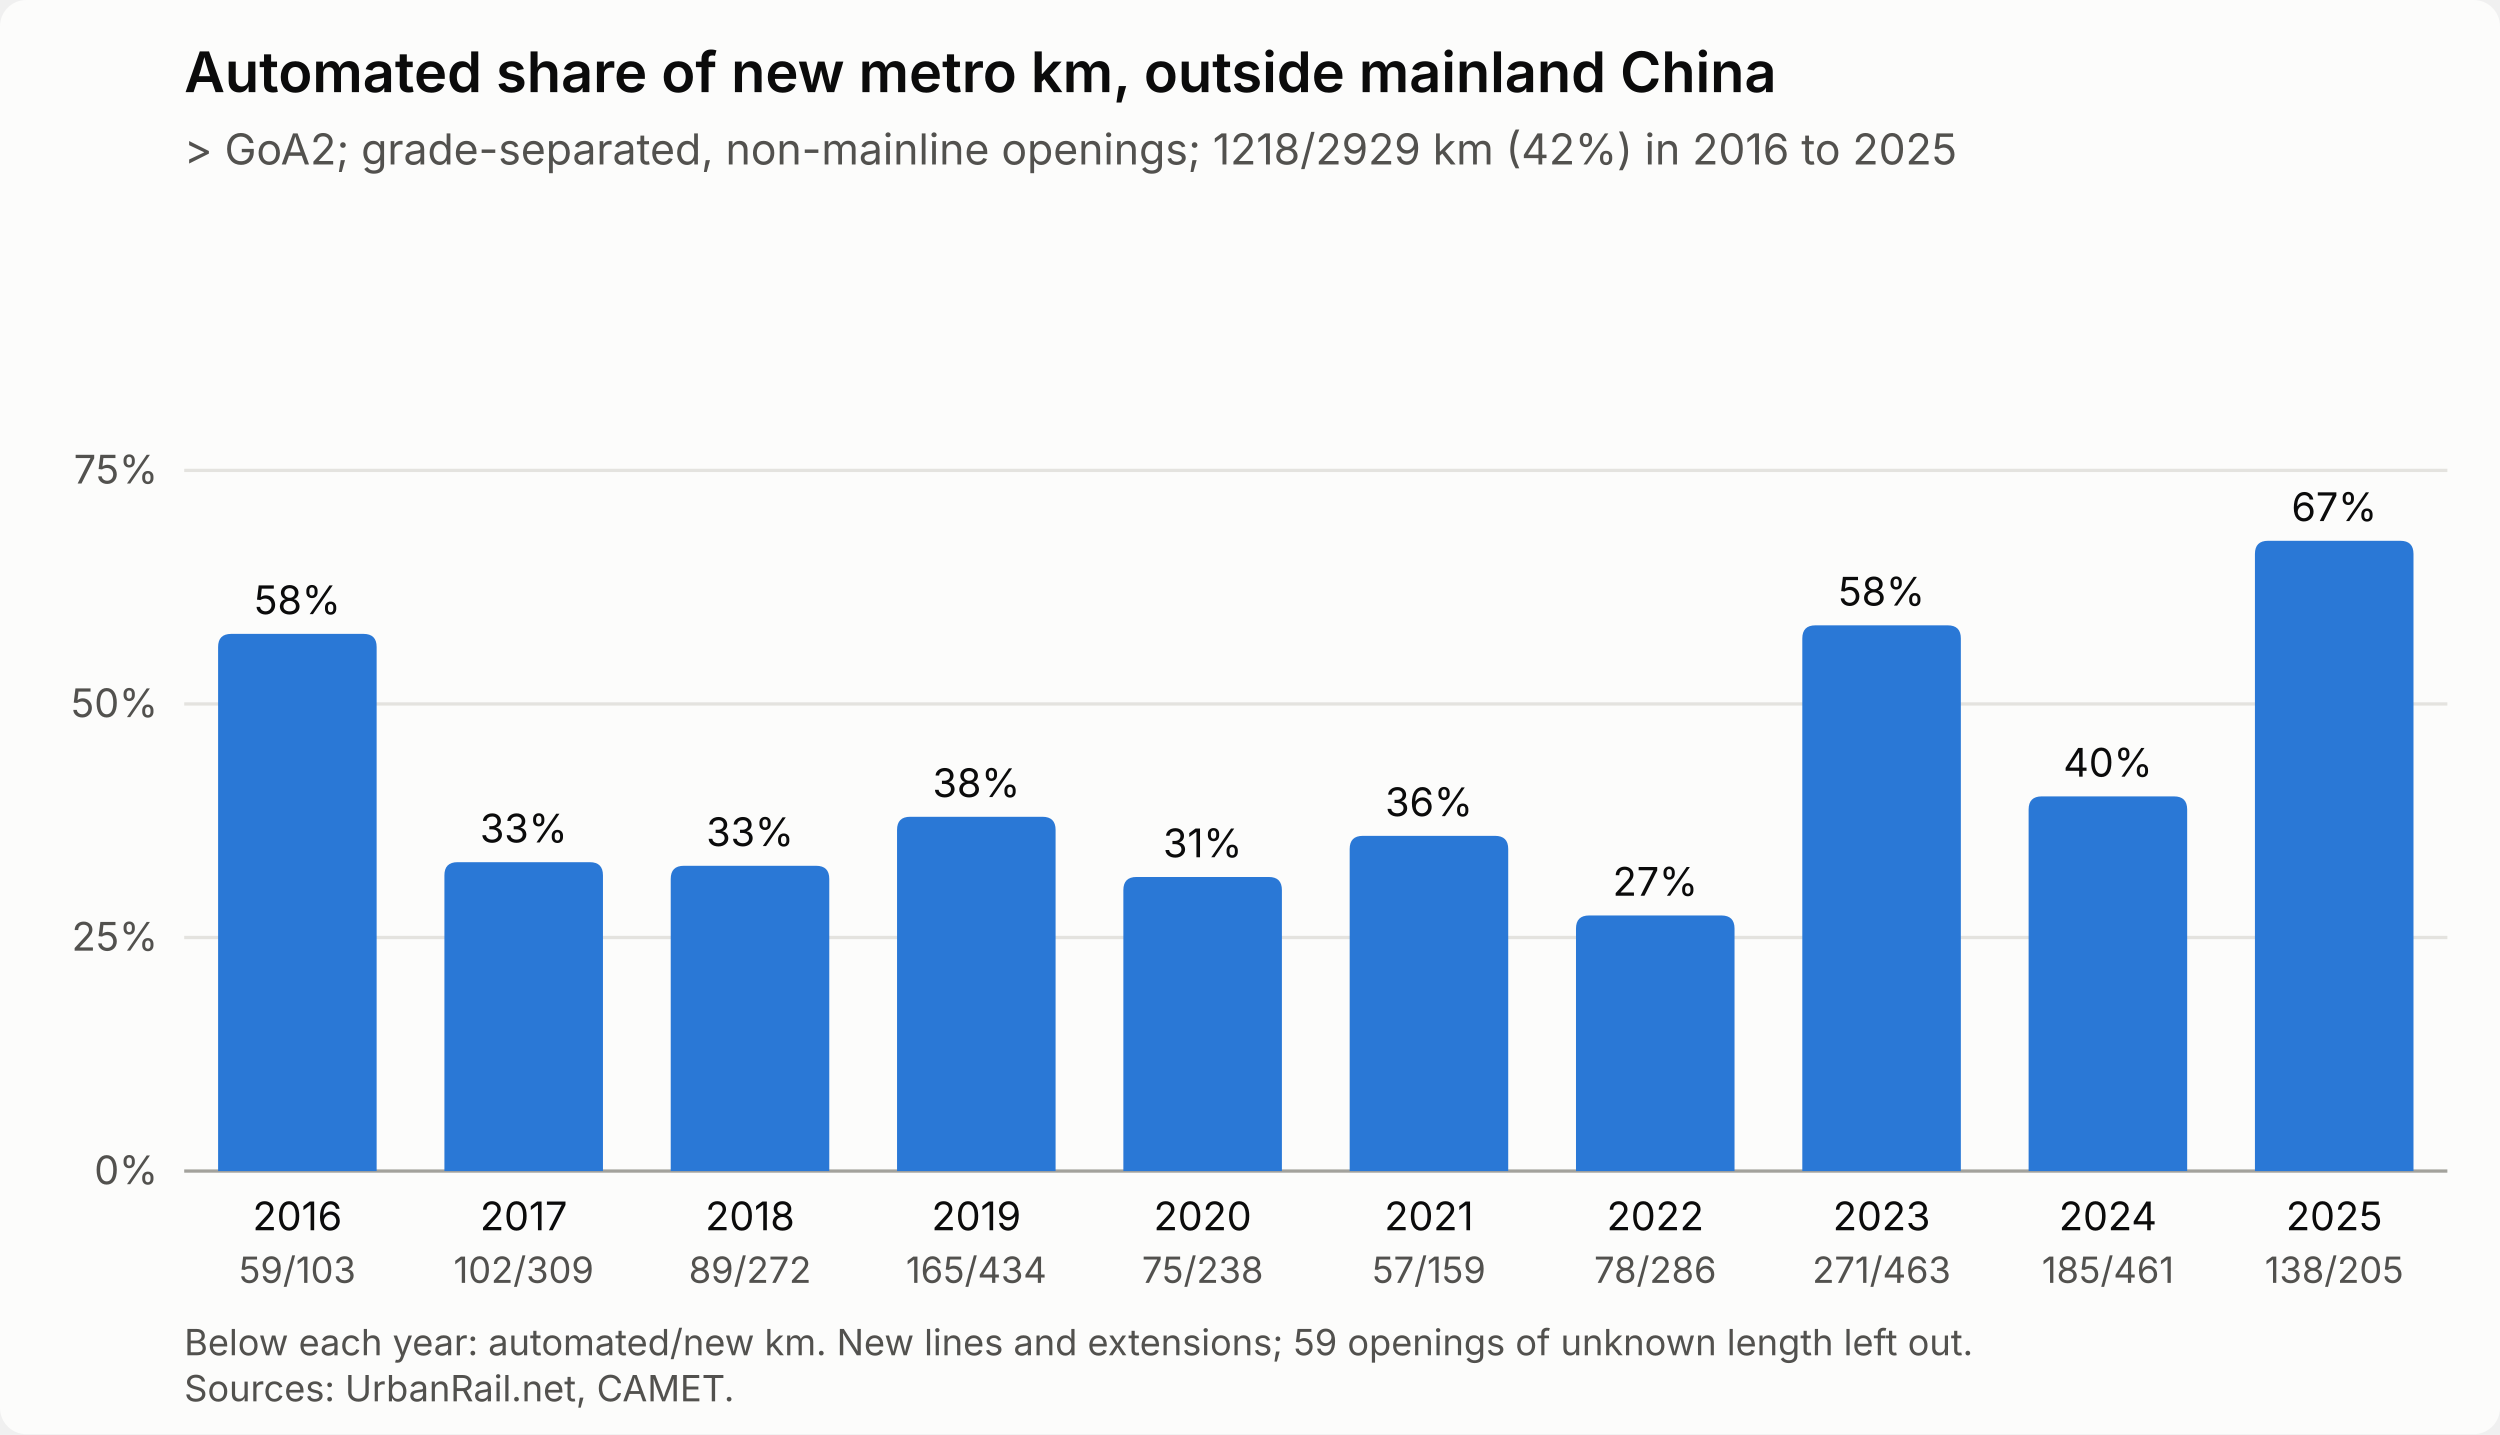
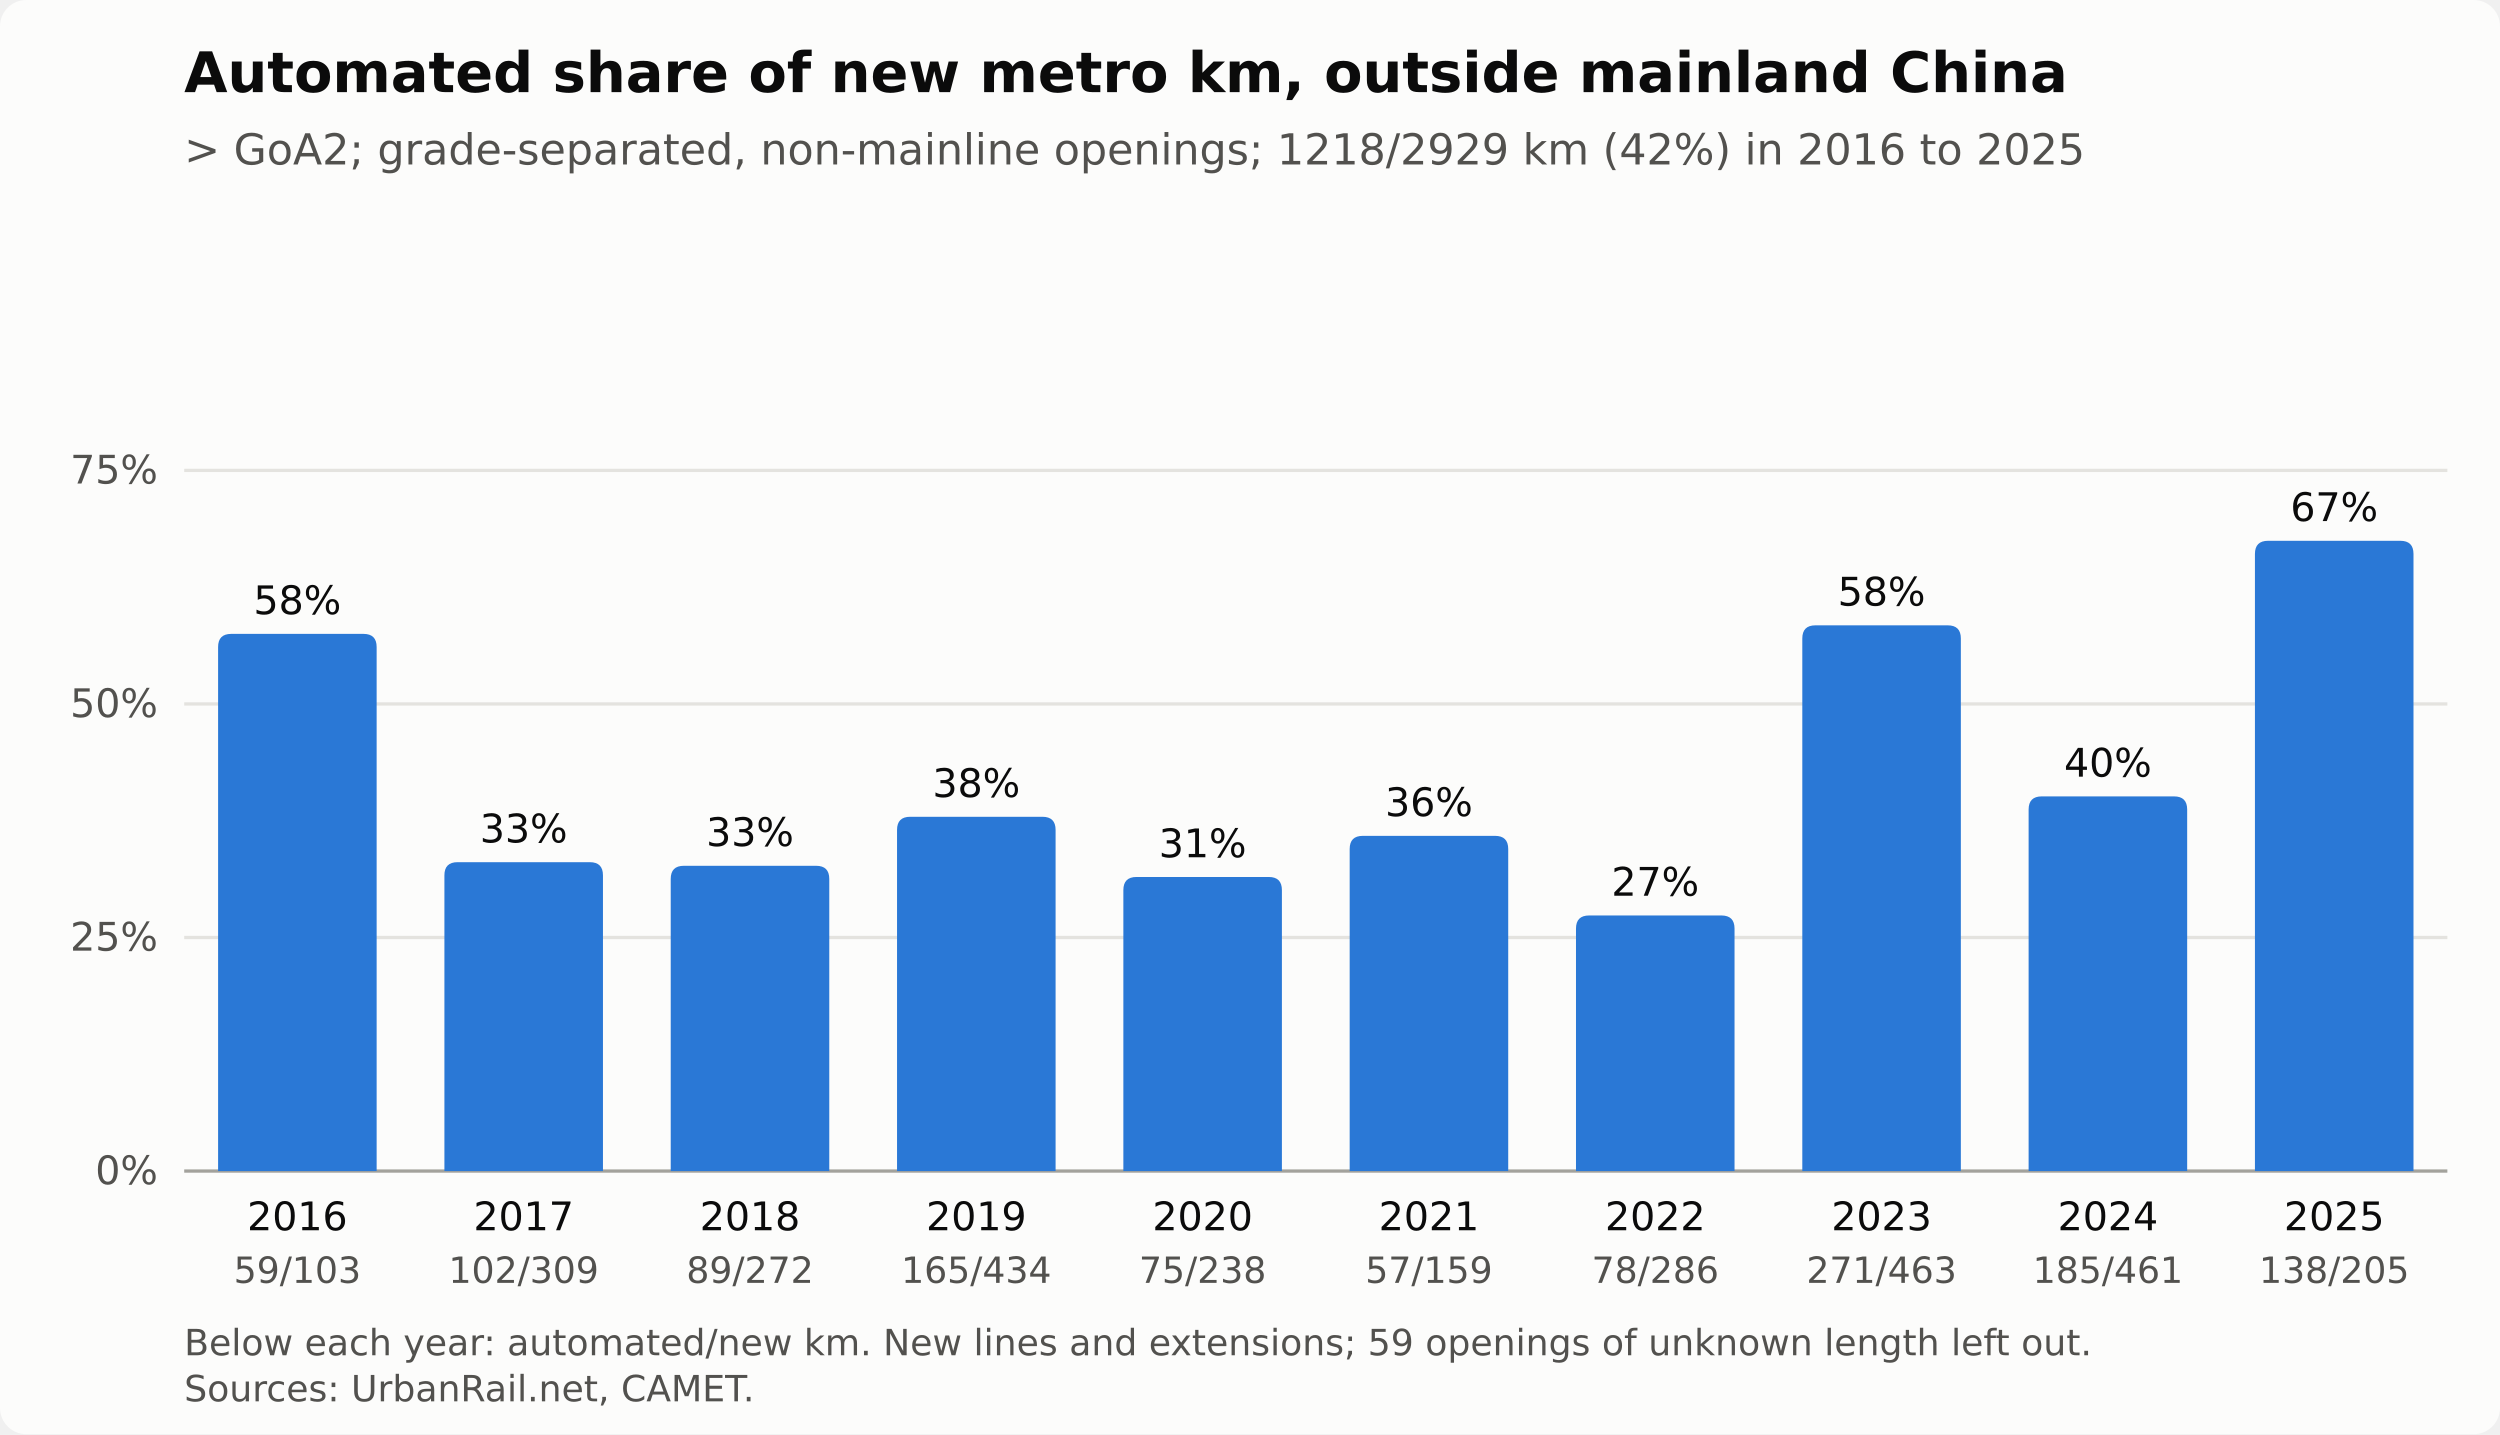
- <svg xmlns="http://www.w3.org/2000/svg" viewBox="0 0 760 436" width="760" height="436" role="img" aria-labelledby="t d" font-family="system-ui, -apple-system, Segoe UI, sans-serif">
+ <svg xmlns="http://www.w3.org/2000/svg" viewBox="0 0 760 436" width="760" height="436" role="img" aria-labelledby="t d" font-family="system-ui, -apple-system, Segoe UI, DejaVu Sans, sans-serif">
  <style>
.bg{fill:#fcfcfb}.bar{fill:#2a78d6}.bar.partial{fill-opacity:.55}
.grid{stroke:#e4e3df;stroke-width:1}.axis{stroke:#a3a29c;stroke-width:1}
.t1{fill:#0b0b0b}.t2{fill:#52514e}
@media (prefers-color-scheme: dark){
.bg{fill:#1a1a19}.bar{fill:#3987e5}.grid{stroke:#2e2e2c}.axis{stroke:#5d5c57}
.t1{fill:#ffffff}.t2{fill:#c3c2b7}}
</style>
  <rect class="bg" width="760" height="436" rx="8" />
  <text class="t1" x="56" y="28" font-size="17" font-weight="600">Automated share of new metro km, outside mainland China</text>
  <text class="t2" x="56" y="50" font-size="13">&gt; GoA2; grade-separated, non-mainline openings; 1218/2929 km (42%) in 2016 to 2025</text>
  <line class="axis" x1="56" x2="744" y1="356.0" y2="356.0" />
  <text class="t2" x="48" y="360.0" font-size="12" text-anchor="end">0%</text>
  <line class="grid" x1="56" x2="744" y1="285.0" y2="285.0" />
  <text class="t2" x="48" y="289.0" font-size="12" text-anchor="end">25%</text>
  <line class="grid" x1="56" x2="744" y1="214.0" y2="214.0" />
  <text class="t2" x="48" y="218.0" font-size="12" text-anchor="end">50%</text>
  <line class="grid" x1="56" x2="744" y1="143.0" y2="143.0" />
  <text class="t2" x="48" y="147.0" font-size="12" text-anchor="end">75%</text>
  <g>
    <rect x="56.0" y="72" width="68.8" height="284" fill="transparent" />
    <path class="bar" d="M66.3,356.0 V196.7 Q66.3,192.7 70.3,192.7 H110.5 Q114.5,192.7 114.5,196.7 V356.0 Z" />
    <text class="t1" x="90.4" y="186.7" font-size="12" text-anchor="middle">58%</text>
  </g>
  <text class="t1" x="90.4" y="374.0" font-size="12" text-anchor="middle">2016</text>
  <text class="t2" x="90.4" y="390.0" font-size="11" text-anchor="middle">59/103</text>
  <g>
    <rect x="124.8" y="72" width="68.8" height="284" fill="transparent" />
    <path class="bar" d="M135.1,356.0 V266.1 Q135.1,262.1 139.1,262.1 H179.3 Q183.3,262.1 183.3,266.1 V356.0 Z" />
    <text class="t1" x="159.2" y="256.1" font-size="12" text-anchor="middle">33%</text>
  </g>
  <text class="t1" x="159.2" y="374.0" font-size="12" text-anchor="middle">2017</text>
  <text class="t2" x="159.2" y="390.0" font-size="11" text-anchor="middle">102/309</text>
  <g>
    <rect x="193.6" y="72" width="68.8" height="284" fill="transparent" />
    <path class="bar" d="M203.9,356.0 V267.2 Q203.9,263.2 207.9,263.2 H248.1 Q252.1,263.2 252.1,267.2 V356.0 Z" />
    <text class="t1" x="228.0" y="257.2" font-size="12" text-anchor="middle">33%</text>
  </g>
  <text class="t1" x="228.0" y="374.0" font-size="12" text-anchor="middle">2018</text>
  <text class="t2" x="228.0" y="390.0" font-size="11" text-anchor="middle">89/272</text>
  <g>
    <rect x="262.4" y="72" width="68.8" height="284" fill="transparent" />
    <path class="bar" d="M272.7,356.0 V252.3 Q272.7,248.3 276.7,248.3 H316.9 Q320.9,248.3 320.9,252.3 V356.0 Z" />
    <text class="t1" x="296.8" y="242.3" font-size="12" text-anchor="middle">38%</text>
  </g>
  <text class="t1" x="296.8" y="374.0" font-size="12" text-anchor="middle">2019</text>
  <text class="t2" x="296.8" y="390.0" font-size="11" text-anchor="middle">165/434</text>
  <g>
    <rect x="331.2" y="72" width="68.8" height="284" fill="transparent" />
    <path class="bar" d="M341.5,356.0 V270.6 Q341.5,266.6 345.5,266.6 H385.7 Q389.7,266.6 389.7,270.6 V356.0 Z" />
    <text class="t1" x="365.6" y="260.6" font-size="12" text-anchor="middle">31%</text>
  </g>
  <text class="t1" x="365.6" y="374.0" font-size="12" text-anchor="middle">2020</text>
  <text class="t2" x="365.6" y="390.0" font-size="11" text-anchor="middle">75/238</text>
  <g>
    <rect x="400.0" y="72" width="68.8" height="284" fill="transparent" />
    <path class="bar" d="M410.3,356.0 V258.1 Q410.3,254.1 414.3,254.1 H454.5 Q458.5,254.1 458.5,258.1 V356.0 Z" />
    <text class="t1" x="434.4" y="248.1" font-size="12" text-anchor="middle">36%</text>
  </g>
  <text class="t1" x="434.4" y="374.0" font-size="12" text-anchor="middle">2021</text>
  <text class="t2" x="434.4" y="390.0" font-size="11" text-anchor="middle">57/159</text>
  <g>
    <rect x="468.8" y="72" width="68.8" height="284" fill="transparent" />
    <path class="bar" d="M479.1,356.0 V282.3 Q479.1,278.3 483.1,278.3 H523.3 Q527.3,278.3 527.3,282.3 V356.0 Z" />
    <text class="t1" x="503.2" y="272.3" font-size="12" text-anchor="middle">27%</text>
  </g>
  <text class="t1" x="503.2" y="374.0" font-size="12" text-anchor="middle">2022</text>
  <text class="t2" x="503.2" y="390.0" font-size="11" text-anchor="middle">78/286</text>
  <g>
    <rect x="537.6" y="72" width="68.8" height="284" fill="transparent" />
    <path class="bar" d="M547.9,356.0 V194.1 Q547.9,190.1 551.9,190.1 H592.1 Q596.1,190.1 596.1,194.1 V356.0 Z" />
    <text class="t1" x="572.0" y="184.1" font-size="12" text-anchor="middle">58%</text>
  </g>
  <text class="t1" x="572.0" y="374.0" font-size="12" text-anchor="middle">2023</text>
  <text class="t2" x="572.0" y="390.0" font-size="11" text-anchor="middle">271/463</text>
  <g>
    <rect x="606.4" y="72" width="68.8" height="284" fill="transparent" />
    <path class="bar" d="M616.7,356.0 V246.1 Q616.7,242.1 620.7,242.1 H660.9 Q664.9,242.1 664.9,246.1 V356.0 Z" />
    <text class="t1" x="640.8" y="236.1" font-size="12" text-anchor="middle">40%</text>
  </g>
  <text class="t1" x="640.8" y="374.0" font-size="12" text-anchor="middle">2024</text>
  <text class="t2" x="640.8" y="390.0" font-size="11" text-anchor="middle">185/461</text>
  <g>
    <rect x="675.2" y="72" width="68.8" height="284" fill="transparent" />
    <path class="bar" d="M685.5,356.0 V168.4 Q685.5,164.4 689.5,164.4 H729.7 Q733.7,164.4 733.7,168.4 V356.0 Z" />
    <text class="t1" x="709.6" y="158.4" font-size="12" text-anchor="middle">67%</text>
  </g>
  <text class="t1" x="709.6" y="374.0" font-size="12" text-anchor="middle">2025</text>
  <text class="t2" x="709.6" y="390.0" font-size="11" text-anchor="middle">138/205</text>
  <text class="t2" x="56" y="412" font-size="11">Below each year: automated/new km. New lines and extensions; 59 openings of unknown length left out.</text>
  <text class="t2" x="56" y="426" font-size="11">Sources: UrbanRail.net, CAMET.</text>
</svg>
